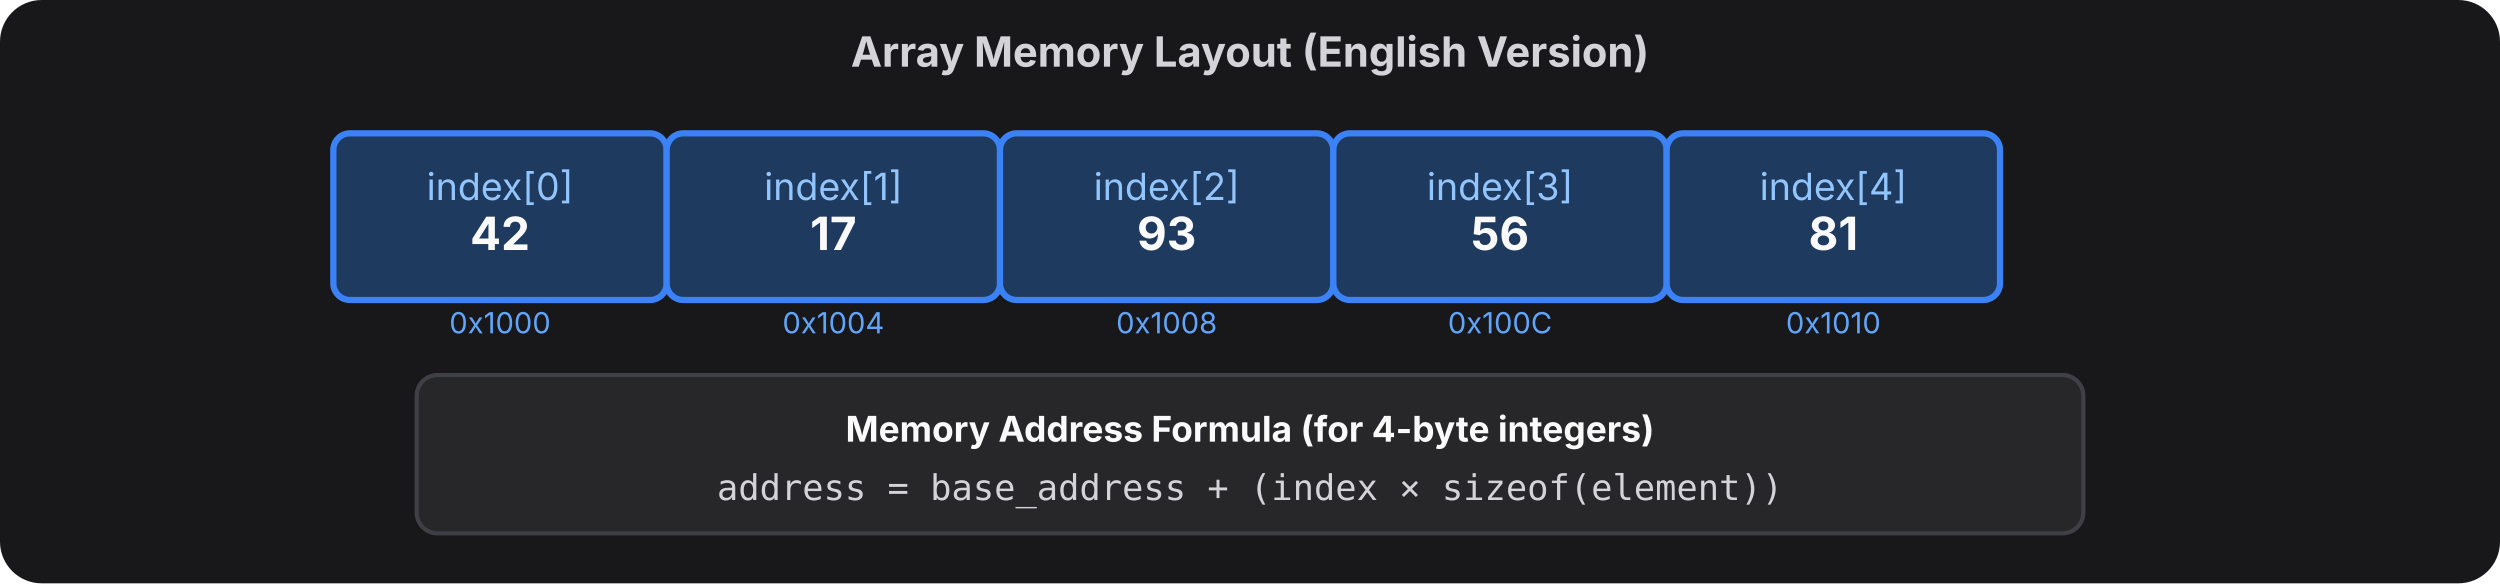
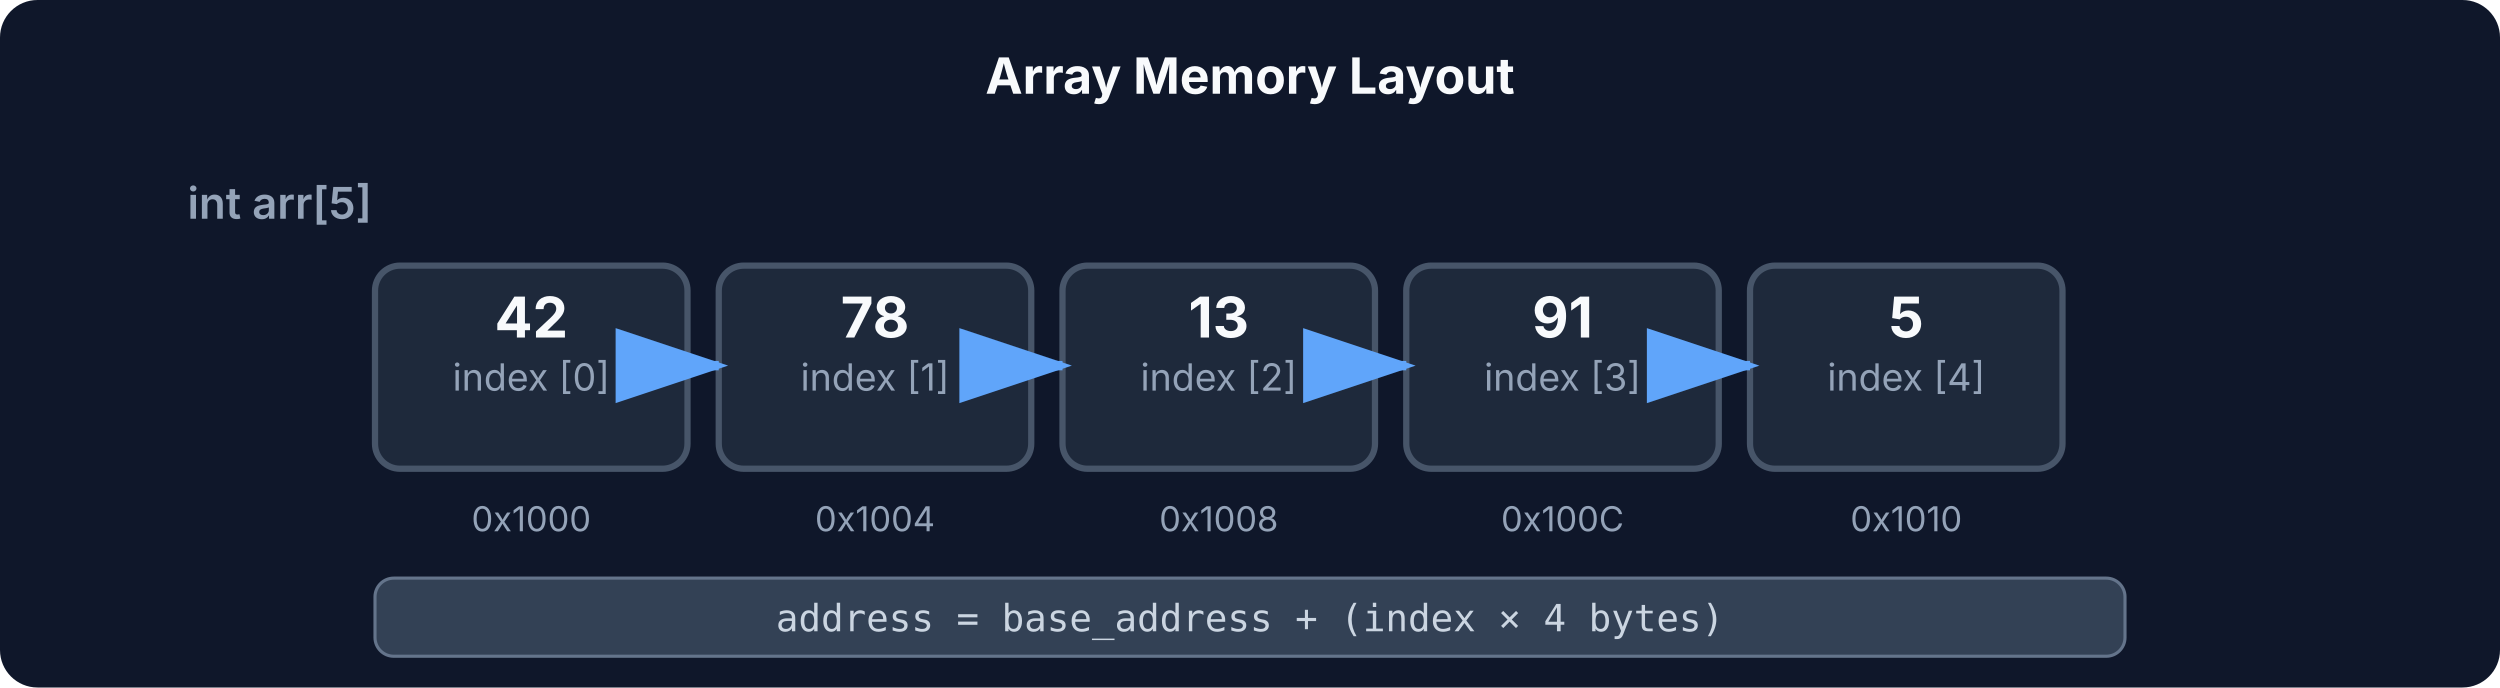
- <svg xmlns="http://www.w3.org/2000/svg" viewBox="0 0 600 140" font-family="-apple-system, BlinkMacSystemFont, 'Segoe UI', sans-serif">
-   <rect width="600" height="140" fill="#18181b" rx="10" />
-   <text x="300" y="16" font-size="10" font-weight="700" fill="#d4d4d8" text-anchor="middle">Array Memory Layout (English Version)</text>
-   <rect x="80" y="32" width="80" height="40" rx="4" fill="#1e3a5f" stroke="#3b82f6" stroke-width="1.5" />
-   <text x="120" y="48" font-size="9" fill="#93c5fd" text-anchor="middle">index[0]</text>
-   <text x="120" y="60" font-size="11" font-weight="700" fill="#fafafa" text-anchor="middle">42</text>
-   <text x="120" y="80" font-size="7" fill="#60a5fa" text-anchor="middle">0x1000</text>
-   <rect x="160" y="32" width="80" height="40" rx="4" fill="#1e3a5f" stroke="#3b82f6" stroke-width="1.5" />
-   <text x="200" y="48" font-size="9" fill="#93c5fd" text-anchor="middle">index[1]</text>
-   <text x="200" y="60" font-size="11" font-weight="700" fill="#fafafa" text-anchor="middle">17</text>
-   <text x="200" y="80" font-size="7" fill="#60a5fa" text-anchor="middle">0x1004</text>
-   <rect x="240" y="32" width="80" height="40" rx="4" fill="#1e3a5f" stroke="#3b82f6" stroke-width="1.5" />
-   <text x="280" y="48" font-size="9" fill="#93c5fd" text-anchor="middle">index[2]</text>
-   <text x="280" y="60" font-size="11" font-weight="700" fill="#fafafa" text-anchor="middle">93</text>
-   <text x="280" y="80" font-size="7" fill="#60a5fa" text-anchor="middle">0x1008</text>
-   <rect x="320" y="32" width="80" height="40" rx="4" fill="#1e3a5f" stroke="#3b82f6" stroke-width="1.5" />
-   <text x="360" y="48" font-size="9" fill="#93c5fd" text-anchor="middle">index[3]</text>
-   <text x="360" y="60" font-size="11" font-weight="700" fill="#fafafa" text-anchor="middle">56</text>
-   <text x="360" y="80" font-size="7" fill="#60a5fa" text-anchor="middle">0x100C</text>
-   <rect x="400" y="32" width="80" height="40" rx="4" fill="#1e3a5f" stroke="#3b82f6" stroke-width="1.5" />
-   <text x="440" y="48" font-size="9" fill="#93c5fd" text-anchor="middle">index[4]</text>
-   <text x="440" y="60" font-size="11" font-weight="700" fill="#fafafa" text-anchor="middle">81</text>
-   <text x="440" y="80" font-size="7" fill="#60a5fa" text-anchor="middle">0x1010</text>
-   <rect x="100" y="90" width="400" height="38" rx="5" fill="#27272a" stroke="#3f3f46" stroke-width="1" />
-   <text x="300" y="106" font-size="8.5" font-weight="700" fill="#fafafa" text-anchor="middle">Memory Address Formula (for 4-byte integers)</text>
-   <text x="300" y="120" font-size="8.5" fill="#d4d4d8" text-anchor="middle" font-family="monospace">address = base_address + (index × sizeof(element))</text>
+ <svg xmlns="http://www.w3.org/2000/svg" viewBox="0 0 800 220" font-family="-apple-system, BlinkMacSystemFont, 'Segoe UI', sans-serif">
+   <rect width="800" height="220" fill="#0f172a" rx="12" />
+   <text x="400" y="30" font-size="16" font-weight="700" fill="#f8fafc" text-anchor="middle">Array Memory Layout</text>
+   <text x="60" y="70" font-size="14" font-weight="600" fill="#94a3b8">int arr[5]</text>
+   <g id="memory-cells">
+     <rect x="120" y="85" width="100" height="65" rx="8" fill="#1e293b" stroke="#475569" stroke-width="2" />
+     <text x="170" y="108" font-size="18" font-weight="700" fill="#f8fafc" text-anchor="middle">42</text>
+     <text x="170" y="125" font-size="12" fill="#94a3b8" text-anchor="middle">index [0]</text>
+     <text x="170" y="170" font-size="11" fill="#94a3b8" text-anchor="middle">0x1000</text>
+     <rect x="230" y="85" width="100" height="65" rx="8" fill="#1e293b" stroke="#475569" stroke-width="2" />
+     <text x="280" y="108" font-size="18" font-weight="700" fill="#f8fafc" text-anchor="middle">78</text>
+     <text x="280" y="125" font-size="12" fill="#94a3b8" text-anchor="middle">index [1]</text>
+     <text x="280" y="170" font-size="11" fill="#94a3b8" text-anchor="middle">0x1004</text>
+     <rect x="340" y="85" width="100" height="65" rx="8" fill="#1e293b" stroke="#475569" stroke-width="2" />
+     <text x="390" y="108" font-size="18" font-weight="700" fill="#f8fafc" text-anchor="middle">13</text>
+     <text x="390" y="125" font-size="12" fill="#94a3b8" text-anchor="middle">index [2]</text>
+     <text x="390" y="170" font-size="11" fill="#94a3b8" text-anchor="middle">0x1008</text>
+     <rect x="450" y="85" width="100" height="65" rx="8" fill="#1e293b" stroke="#475569" stroke-width="2" />
+     <text x="500" y="108" font-size="18" font-weight="700" fill="#f8fafc" text-anchor="middle">91</text>
+     <text x="500" y="125" font-size="12" fill="#94a3b8" text-anchor="middle">index [3]</text>
+     <text x="500" y="170" font-size="11" fill="#94a3b8" text-anchor="middle">0x100C</text>
+     <rect x="560" y="85" width="100" height="65" rx="8" fill="#1e293b" stroke="#475569" stroke-width="2" />
+     <text x="610" y="108" font-size="18" font-weight="700" fill="#f8fafc" text-anchor="middle">5</text>
+     <text x="610" y="125" font-size="12" fill="#94a3b8" text-anchor="middle">index [4]</text>
+     <text x="610" y="170" font-size="11" fill="#94a3b8" text-anchor="middle">0x1010</text>
+   </g>
+   <path d="M 220 117 L 230 117" stroke="#60a5fa" stroke-width="3" fill="none" marker-end="url(#arrowhead)" />
+   <path d="M 330 117 L 340 117" stroke="#60a5fa" stroke-width="3" fill="none" marker-end="url(#arrowhead)" />
+   <path d="M 440 117 L 450 117" stroke="#60a5fa" stroke-width="3" fill="none" marker-end="url(#arrowhead)" />
+   <path d="M 550 117 L 560 117" stroke="#60a5fa" stroke-width="3" fill="none" marker-end="url(#arrowhead)" />
+   <rect x="120" y="185" width="560" height="25" rx="6" fill="#334155" stroke="#64748b" stroke-width="1" />
+   <text x="400" y="202" font-size="12" fill="#cbd5e1" text-anchor="middle" font-family="monospace">address = base_address + (index × 4 bytes)</text>
+   <defs>
+     <marker id="arrowhead" markerWidth="12" markerHeight="8" refX="11" refY="4" orient="auto">
+       <polygon points="0 0, 12 4, 0 8" fill="#60a5fa" />
+     </marker>
+   </defs>
</svg>
